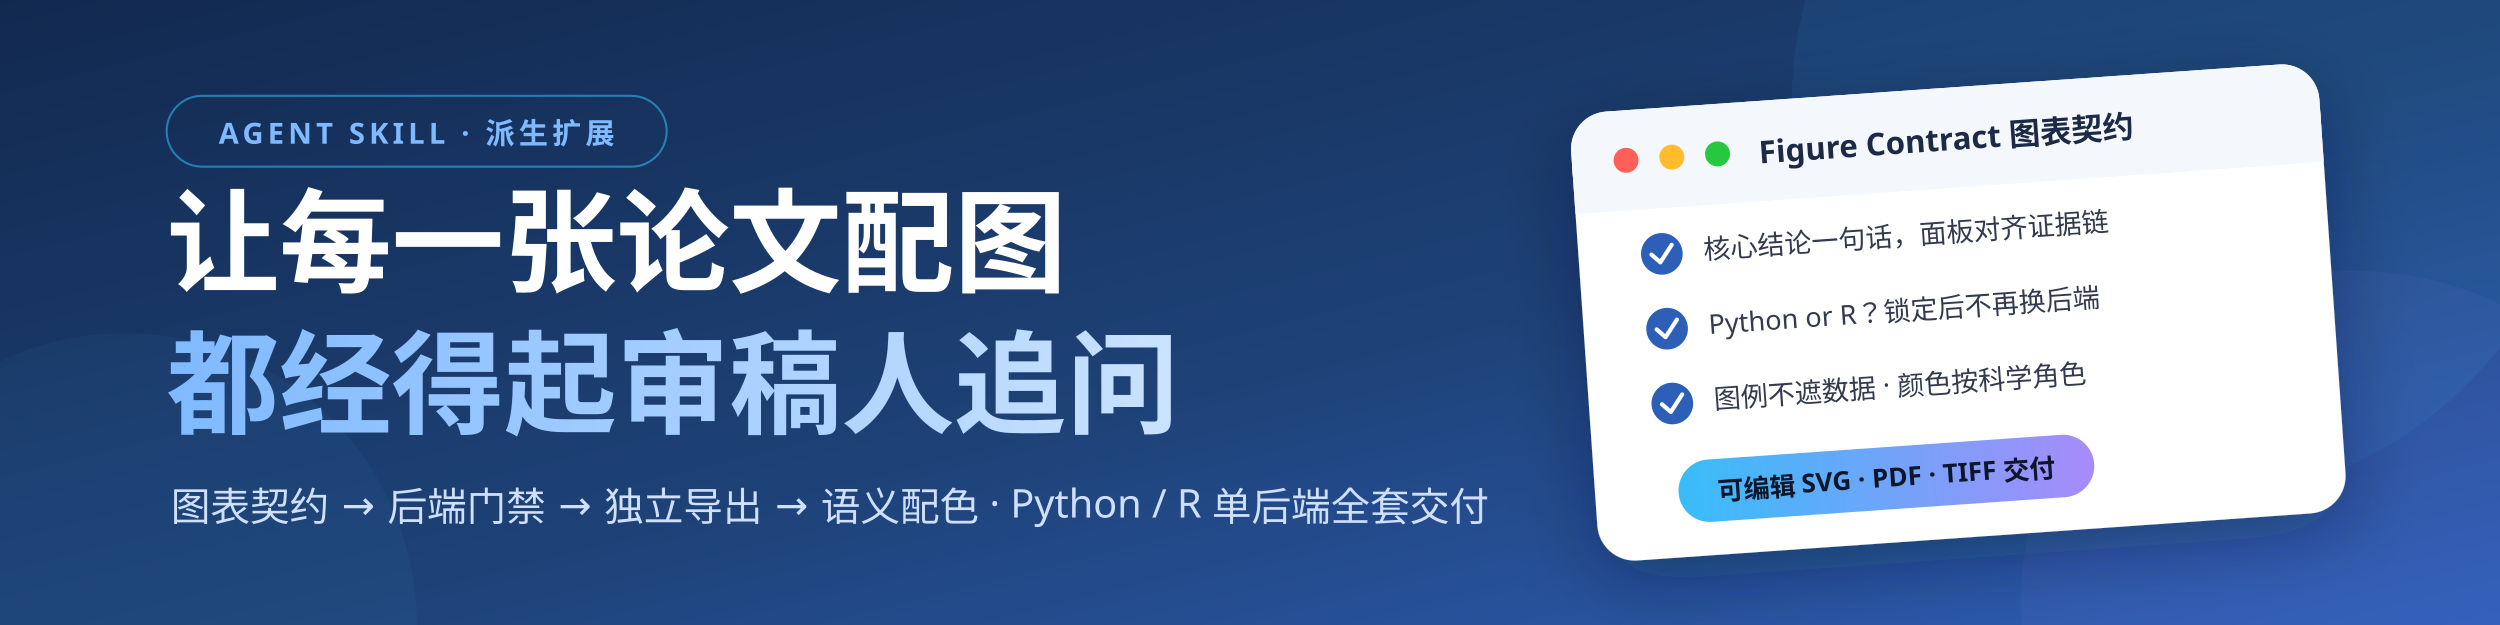
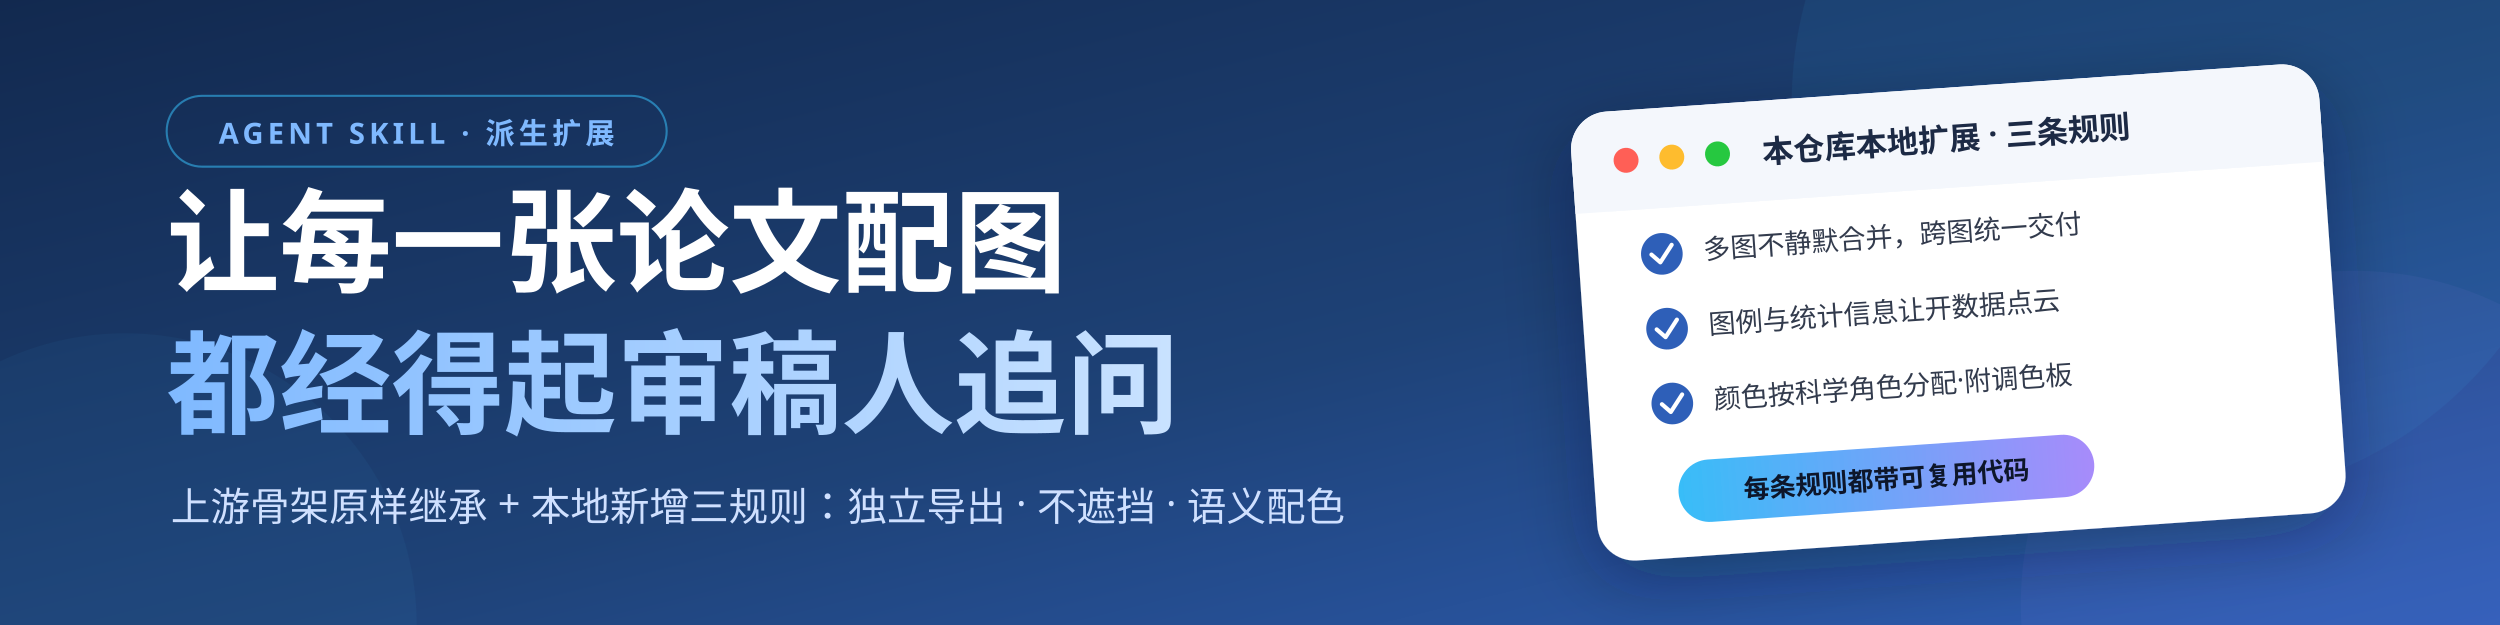
<svg xmlns="http://www.w3.org/2000/svg" width="1200" height="300" viewBox="0 0 1200 300" font-family="Segoe UI, PingFang SC, Microsoft YaHei, sans-serif">
  <defs>
    <linearGradient id="bg" x1="0" y1="0" x2="1" y2="1">
      <stop offset="0%" stop-color="#12294f" />
      <stop offset="55%" stop-color="#1e4277" />
      <stop offset="100%" stop-color="#2f5fb8" />
    </linearGradient>
    <linearGradient id="accent" x1="0" y1="0" x2="1" y2="0">
      <stop offset="0%" stop-color="#38bdf8" />
      <stop offset="100%" stop-color="#a78bfa" />
    </linearGradient>
    <linearGradient id="headline" x1="0" y1="0" x2="1" y2="0">
      <stop offset="0%" stop-color="#7fb9ff" />
      <stop offset="100%" stop-color="#c9e2ff" />
    </linearGradient>
    <filter id="card-shadow" x="-30%" y="-30%" width="160%" height="160%">
      <feDropShadow dx="0" dy="10" stdDeviation="18" flood-color="#0a1830" flood-opacity="0.35" />
    </filter>
  </defs>
  <rect width="1200" height="300" fill="url(#bg)" />
  <circle cx="1050" cy="50" r="190" fill="#38bdf8" opacity="0.07" />
  <circle cx="1130" cy="290" r="160" fill="#a78bfa" opacity="0.06" />
  <circle cx="60" cy="300" r="140" fill="#38bdf8" opacity="0.05" />
  <rect x="80" y="46" width="240" height="34" rx="17" fill="none" stroke="#38bdf8" stroke-opacity="0.55" />
  <text x="200" y="69" font-size="14" font-weight="600" fill="#7fb9ff" text-anchor="middle" letter-spacing="2">AGENT SKILL · 派生扩展</text>
  <text x="80" y="136" font-size="54" font-weight="700" fill="#ffffff">让每一张论文配图</text>
  <text x="80" y="204" font-size="54" font-weight="700" fill="url(#headline)">都经得起审稿人追问</text>
-   <text x="82" y="250" font-size="19" fill="#cfe0ff">图表契约 → 后端门禁 → 独立导出 → 语义配色 · Python / R 单后端全套交付</text>
+   <text x="82" y="250" font-size="19" fill="#cfe0ff">上游骨架原样继承 + 本地新增三规则：独立导出 · 不遮挡 · 语义配色</text>
  <g transform="rotate(-4 940 150)" filter="url(#card-shadow)">
    <rect x="760" y="42" width="360" height="216" rx="18" fill="#ffffff" />
    <rect x="760" y="42" width="360" height="48" rx="18" fill="#f4f7fc" />
    <rect x="760" y="66" width="360" height="24" fill="#f4f7fc" />
    <circle cx="786" cy="66" r="6" fill="#ff5f57" />
    <circle cx="808" cy="66" r="6" fill="#febc2e" />
    <circle cx="830" cy="66" r="6" fill="#28c840" />
-     <text x="940" y="72" font-size="15" font-weight="600" fill="#1e2a44" text-anchor="middle">Figure Contract 图表契约</text>
+     <text x="940" y="72" font-size="15" font-weight="600" fill="#1e2a44" text-anchor="middle">本仓库本地扩展 · 三条规则</text>
    <g font-size="13" fill="#333b4d">
      <circle cx="800" cy="112" r="10" fill="#2f5fb8" />
      <path d="M 795 112 L 799 116 L 805 108" fill="none" stroke="#ffffff" stroke-width="2" stroke-linecap="round" stroke-linejoin="round" />
-       <text x="820" y="116">核心结论一句话，面板对齐证据链</text>
+       <text x="820" y="116">多图不静默合并，跨图统一交付</text>
      <circle cx="800" cy="148" r="10" fill="#2f5fb8" />
      <path d="M 795 148 L 799 152 L 805 144" fill="none" stroke="#ffffff" stroke-width="2" stroke-linecap="round" stroke-linejoin="round" />
-       <text x="820" y="152">Python or R？锁定后不再换后端</text>
+       <text x="820" y="152">图例与统计信息让开数据点云</text>
      <circle cx="800" cy="184" r="10" fill="#2f5fb8" />
      <path d="M 795 184 L 799 188 L 805 180" fill="none" stroke="#ffffff" stroke-width="2" stroke-linecap="round" stroke-linejoin="round" />
-       <text x="820" y="188">图例不遮数据 · 颜色按科学角色</text>
+       <text x="820" y="188">颜色按科学角色分配·附调色板</text>
    </g>
    <rect x="800" y="212" width="200" height="30" rx="15" fill="url(#accent)" />
-     <text x="900" y="232" font-size="12.5" font-weight="600" fill="#0f172a" text-anchor="middle">可编辑 SVG · PDF · TIFF 交付</text>
+     <text x="900" y="232" font-size="12.5" font-weight="600" fill="#0f172a" text-anchor="middle">每条规则都带可复用代码</text>
  </g>
</svg>
